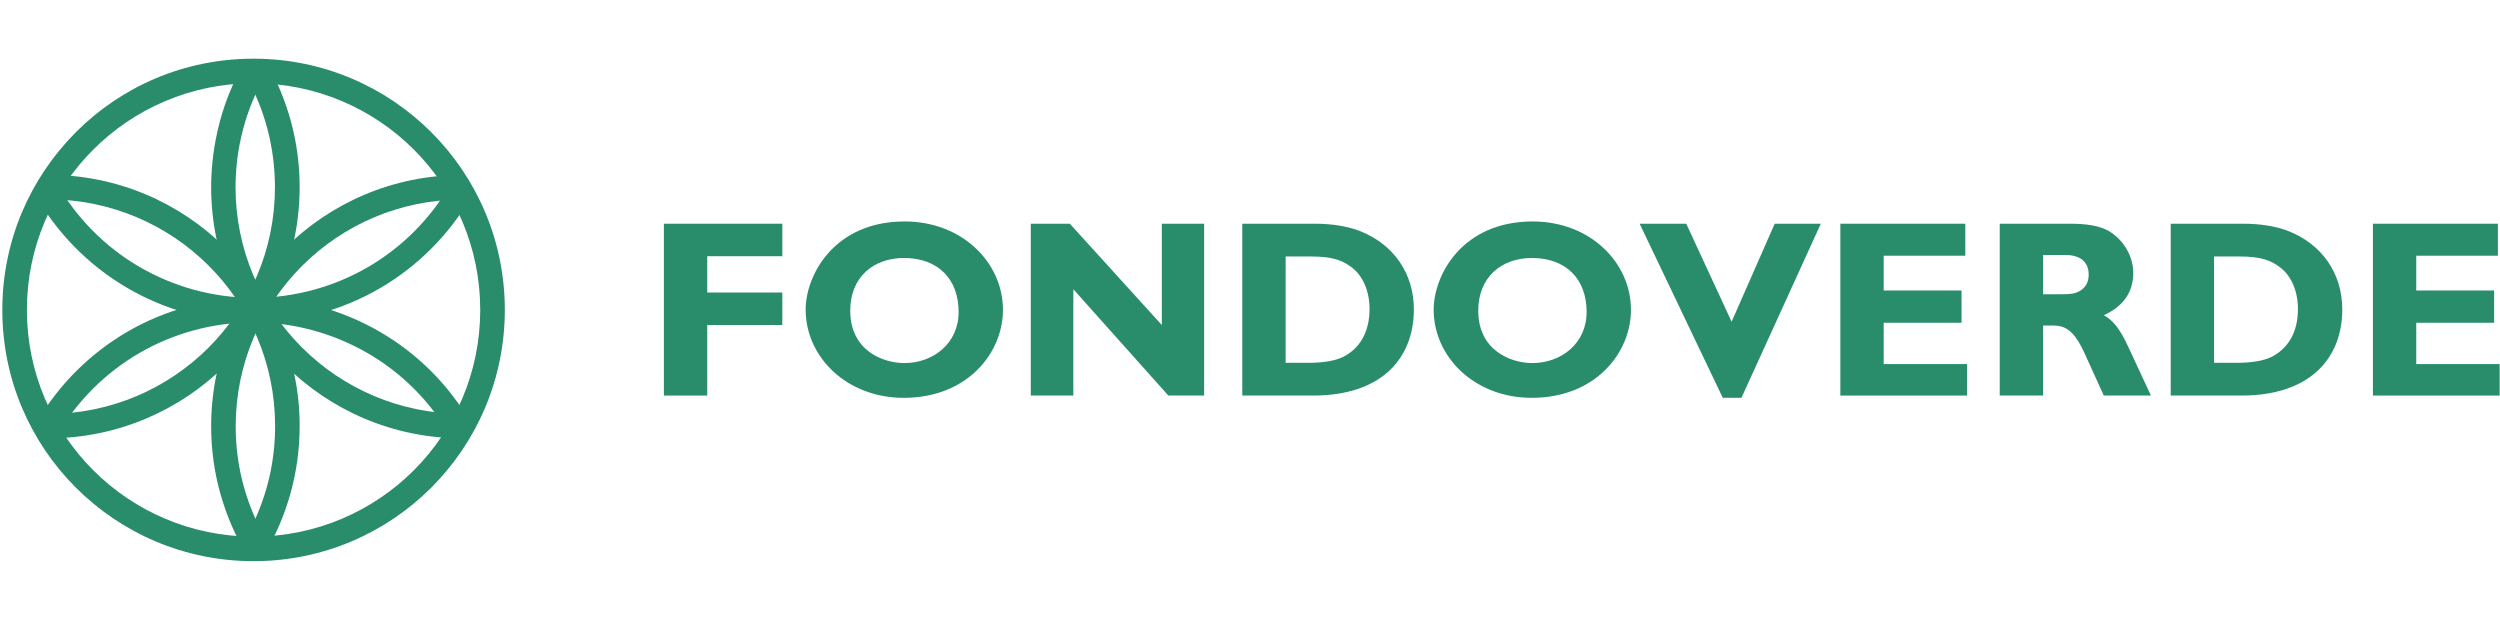
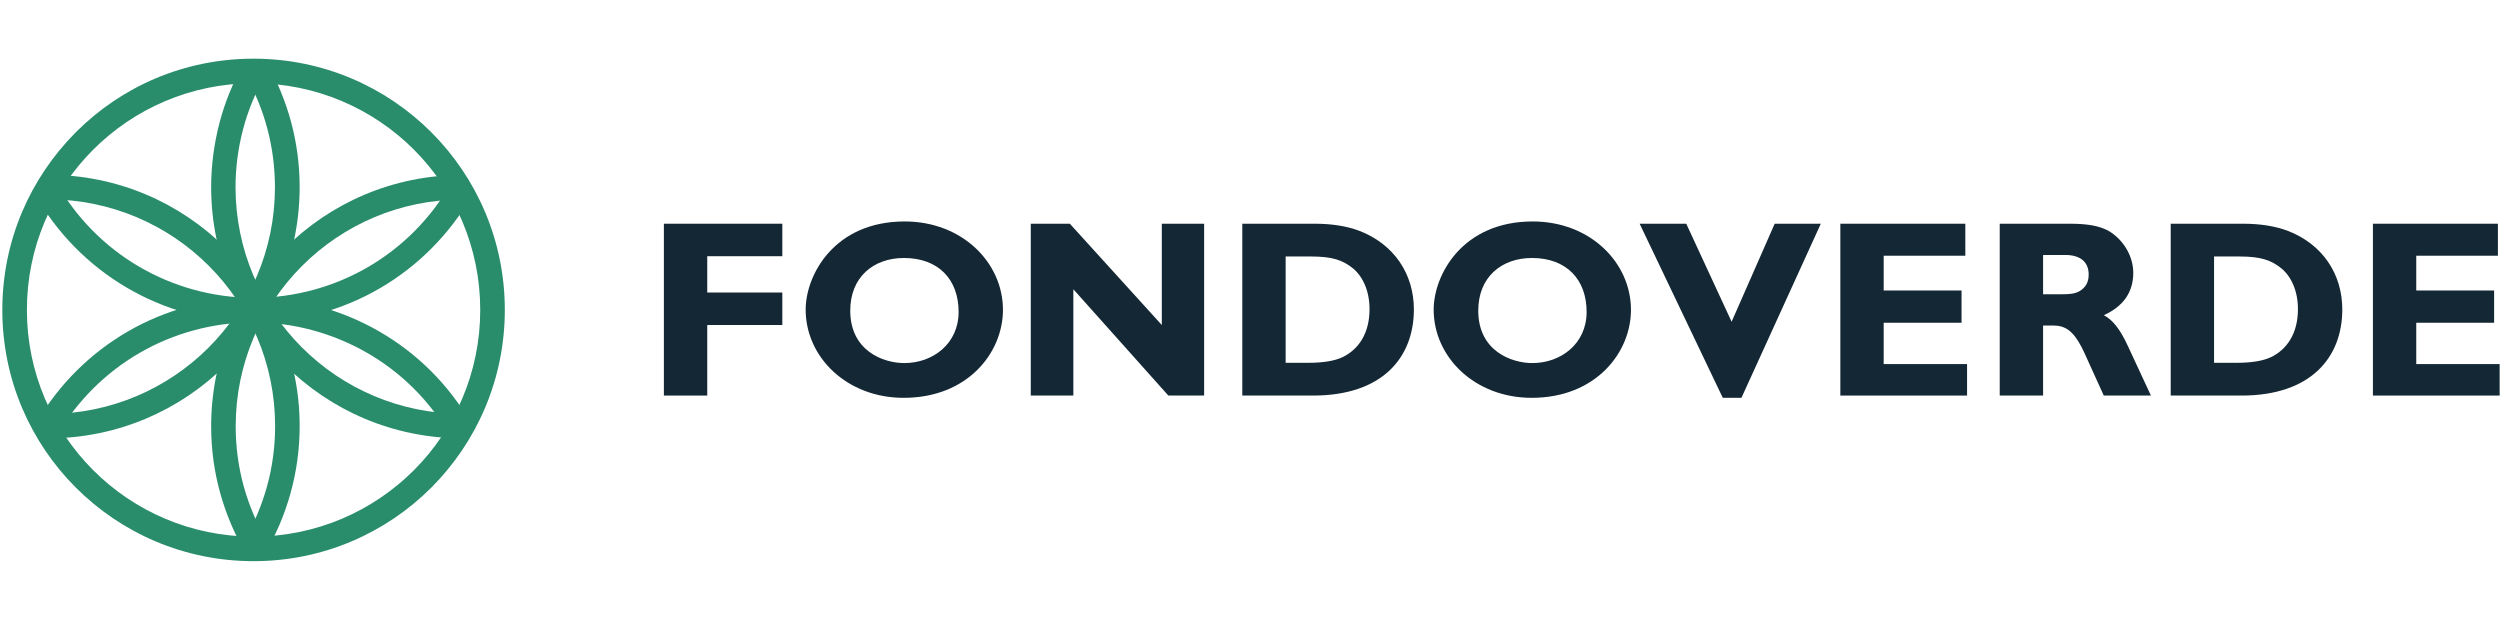
<svg xmlns="http://www.w3.org/2000/svg" width="500" zoomAndPan="magnify" viewBox="0 0 375 93" height="124" preserveAspectRatio="xMidYMid meet" version="1.0">
  <defs>
    <g />
-     <clipPath id="770d53175d">
+     <clipPath id="397c6c348d">
      <path d="M 0.023 8.477 L 76 8.477 L 76 84.523 L 0.023 84.523 Z M 0.023 8.477 " clip-rule="nonzero" />
    </clipPath>
-     <clipPath id="e757b3ac8e">
+     <clipPath id="2977b9d73c">
      <path d="M 38.035 8.801 C 48.445 8.801 57.871 13.016 64.691 19.832 C 71.512 26.652 75.723 36.082 75.723 46.488 C 75.723 56.898 71.512 66.324 64.691 73.145 C 57.871 79.965 48.445 84.176 38.035 84.176 C 27.625 84.176 18.199 79.965 11.379 73.145 C 4.559 66.324 0.348 56.922 0.348 46.488 C 0.348 36.055 4.559 26.676 11.379 19.832 C 18.199 12.988 27.625 8.801 38.035 8.801 Z M 62.082 22.441 C 55.934 16.293 47.414 12.488 38.035 12.488 C 28.656 12.488 20.137 16.293 13.988 22.441 C 7.84 28.59 4.035 37.109 4.035 46.488 C 4.035 55.867 7.84 64.387 13.988 70.535 C 20.137 76.688 28.656 80.492 38.035 80.492 C 47.414 80.492 55.934 76.688 62.082 70.535 C 68.23 64.387 72.035 55.867 72.035 46.488 C 72.035 37.109 68.23 28.59 62.082 22.441 " clip-rule="nonzero" />
    </clipPath>
-     <clipPath id="555dcbc738">
+     <clipPath id="37951eb24c">
      <path d="M 0.238 0.641 L 75.84 0.641 L 75.84 76.238 L 0.238 76.238 Z M 0.238 0.641 " clip-rule="nonzero" />
    </clipPath>
-     <clipPath id="08edc883f2">
+     <clipPath id="5f9ac960d0">
      <path d="M 38.035 0.801 C 48.445 0.801 57.871 5.016 64.691 11.832 C 71.512 18.652 75.723 28.082 75.723 38.488 C 75.723 48.898 71.512 58.324 64.691 65.145 C 57.871 71.965 48.445 76.176 38.035 76.176 C 27.625 76.176 18.199 71.965 11.379 65.145 C 4.559 58.324 0.348 48.922 0.348 38.488 C 0.348 28.055 4.559 18.676 11.379 11.832 C 18.199 4.988 27.625 0.801 38.035 0.801 Z M 62.082 14.441 C 55.934 8.293 47.414 4.488 38.035 4.488 C 28.656 4.488 20.137 8.293 13.988 14.441 C 7.84 20.59 4.035 29.109 4.035 38.488 C 4.035 47.867 7.84 56.387 13.988 62.535 C 20.137 68.688 28.656 72.492 38.035 72.492 C 47.414 72.492 55.934 68.688 62.082 62.535 C 68.23 56.387 72.035 47.867 72.035 38.488 C 72.035 29.109 68.23 20.59 62.082 14.441 " clip-rule="nonzero" />
    </clipPath>
-     <clipPath id="a44ae62f7c">
+     <clipPath id="4dad27206c">
      <rect x="0" width="76" y="0" height="77" />
    </clipPath>
-     <clipPath id="d9d1b7e871">
+     <clipPath id="fc6ef9c0b8">
      <path d="M 5.066 27.102 L 71 27.102 L 71 48.441 L 5.066 48.441 Z M 5.066 27.102 " clip-rule="nonzero" />
    </clipPath>
-     <clipPath id="6342b33526">
+     <clipPath id="53182ce1ea">
      <path d="M 70.84 29.215 C 67.492 35.125 62.68 39.91 57.035 43.211 C 51.387 46.512 44.832 48.332 38.059 48.332 C 31.215 48.332 24.66 46.465 18.965 43.117 C 13.27 39.766 8.461 34.906 5.133 28.949 L 8.34 27.18 C 11.332 32.586 15.688 36.965 20.832 39.98 C 25.977 42.996 31.91 44.672 38.082 44.672 C 44.207 44.672 50.117 43.02 55.215 40.051 C 60.312 37.086 64.668 32.754 67.684 27.418 Z M 70.84 29.215 " clip-rule="nonzero" />
    </clipPath>
-     <clipPath id="104dfe74c7">
+     <clipPath id="aa2b62e89d">
      <path d="M 0.066 0.121 L 66 0.121 L 66 21.441 L 0.066 21.441 Z M 0.066 0.121 " clip-rule="nonzero" />
    </clipPath>
-     <clipPath id="97598a2beb">
+     <clipPath id="1175807b8f">
      <path d="M 65.84 2.215 C 62.492 8.125 57.68 12.91 52.035 16.211 C 46.387 19.512 39.832 21.332 33.059 21.332 C 26.215 21.332 19.66 19.465 13.965 16.117 C 8.27 12.766 3.461 7.906 0.133 1.949 L 3.34 0.18 C 6.332 5.586 10.688 9.965 15.832 12.98 C 20.977 15.996 26.91 17.672 33.082 17.672 C 39.207 17.672 45.117 16.02 50.215 13.051 C 55.312 10.086 59.668 5.754 62.684 0.418 Z M 65.84 2.215 " clip-rule="nonzero" />
    </clipPath>
-     <clipPath id="636536228a">
+     <clipPath id="a03080e396">
      <rect x="0" width="66" y="0" height="22" />
    </clipPath>
-     <clipPath id="2fb8ff409d">
+     <clipPath id="716245af69">
      <path d="M 5.066 44.559 L 71 44.559 L 71 65.512 L 5.066 65.512 Z M 5.066 44.559 " clip-rule="nonzero" />
    </clipPath>
-     <clipPath id="11e2319f11">
+     <clipPath id="b695e8659b">
      <path d="M 5.398 63.527 C 8.77 57.688 13.559 52.973 19.18 49.719 C 24.805 46.465 31.312 44.672 38.035 44.672 C 44.758 44.672 51.242 46.465 56.891 49.719 C 62.539 52.973 67.324 57.688 70.672 63.527 L 67.492 65.344 C 64.453 60.082 60.121 55.82 55.023 52.902 C 49.926 49.984 44.09 48.355 38.012 48.355 C 31.934 48.355 26.07 49.984 21 52.902 C 15.926 55.82 11.57 60.105 8.531 65.344 Z M 5.398 63.527 " clip-rule="nonzero" />
    </clipPath>
-     <clipPath id="5cff75d3f8">
+     <clipPath id="7fe8486d99">
      <path d="M 0.281 0.641 L 65.801 0.641 L 65.801 21.512 L 0.281 21.512 Z M 0.281 0.641 " clip-rule="nonzero" />
    </clipPath>
-     <clipPath id="5ce826e0b0">
+     <clipPath id="f2db49cd2c">
      <path d="M 0.398 19.527 C 3.77 13.688 8.559 8.973 14.18 5.719 C 19.805 2.465 26.312 0.672 33.035 0.672 C 39.758 0.672 46.242 2.465 51.891 5.719 C 57.539 8.973 62.324 13.688 65.672 19.527 L 62.492 21.344 C 59.453 16.082 55.121 11.82 50.023 8.902 C 44.926 5.984 39.09 4.355 33.012 4.355 C 26.934 4.355 21.07 5.984 16 8.902 C 10.926 11.82 6.57 16.105 3.531 21.344 Z M 0.398 19.527 " clip-rule="nonzero" />
    </clipPath>
-     <clipPath id="17f9d33808">
+     <clipPath id="e935459757">
      <rect x="0" width="66" y="0" height="22" />
    </clipPath>
-     <clipPath id="06774ff795">
+     <clipPath id="06e44f1ae2">
      <path d="M 6.621 9.254 L 45 9.254 L 45 65.898 L 6.621 65.898 Z M 6.621 9.254 " clip-rule="nonzero" />
    </clipPath>
-     <clipPath id="3492857e69">
+     <clipPath id="3c8de6dc6b">
      <path d="M 39.973 9.352 C 41.602 12.199 42.844 15.238 43.684 18.375 C 44.52 21.508 44.949 24.785 44.949 28.039 C 44.949 38.449 40.738 47.879 33.918 54.695 C 27.102 61.516 17.648 65.75 7.238 65.75 L 6.691 65.75 L 6.715 62.09 L 7.238 62.09 C 16.645 62.09 25.137 58.285 31.289 52.137 C 37.438 45.988 41.242 37.469 41.242 28.09 C 41.242 25.121 40.859 22.18 40.117 19.355 C 39.375 16.531 38.25 13.781 36.766 11.219 Z M 39.973 9.352 " clip-rule="nonzero" />
    </clipPath>
-     <clipPath id="916c47b2fd">
+     <clipPath id="62b9dd1ebb">
      <path d="M 0.621 0.254 L 39 0.254 L 39 56.762 L 0.621 56.762 Z M 0.621 0.254 " clip-rule="nonzero" />
    </clipPath>
-     <clipPath id="cb6c991fd0">
+     <clipPath id="c616aaf2dd">
      <path d="M 33.973 0.352 C 35.602 3.199 36.844 6.238 37.684 9.375 C 38.52 12.508 38.949 15.785 38.949 19.039 C 38.949 29.449 34.738 38.879 27.918 45.695 C 21.102 52.516 11.648 56.75 1.238 56.75 L 0.691 56.75 L 0.715 53.09 L 1.238 53.09 C 10.645 53.09 19.137 49.285 25.289 43.137 C 31.438 36.988 35.242 28.469 35.242 19.09 C 35.242 16.121 34.859 13.18 34.117 10.355 C 33.375 7.531 32.25 4.781 30.766 2.219 Z M 33.973 0.352 " clip-rule="nonzero" />
    </clipPath>
-     <clipPath id="136ad8ecc9">
+     <clipPath id="1870bf474c">
      <rect x="0" width="39" y="0" height="57" />
    </clipPath>
-     <clipPath id="b6286d946b">
+     <clipPath id="47f89e3c3b">
      <path d="M 31.449 9.254 L 69.473 9.254 L 69.473 65.898 L 31.449 65.898 Z M 31.449 9.254 " clip-rule="nonzero" />
    </clipPath>
-     <clipPath id="6193828dd6">
+     <clipPath id="4fe34a5f1a">
      <path d="M 69.355 65.75 C 58.949 65.75 49.52 61.539 42.699 54.719 C 35.883 47.902 31.672 38.473 31.672 28.066 C 31.672 24.836 32.102 21.605 32.914 18.469 C 33.727 15.336 34.949 12.344 36.574 9.496 L 39.758 11.316 C 38.32 13.875 37.199 16.578 36.457 19.402 C 35.715 22.227 35.332 25.121 35.332 28.066 C 35.332 37.469 39.137 45.961 45.285 52.113 C 51.434 58.262 59.953 62.066 69.332 62.066 Z M 69.355 65.75 " clip-rule="nonzero" />
    </clipPath>
-     <clipPath id="848e82cf8c">
+     <clipPath id="a57b6b170f">
      <path d="M 0.449 0.359 L 38.359 0.359 L 38.359 56.762 L 0.449 56.762 Z M 0.449 0.359 " clip-rule="nonzero" />
    </clipPath>
-     <clipPath id="6497089959">
+     <clipPath id="ceb0efaa81">
      <path d="M 38.355 56.75 C 27.949 56.75 18.52 52.539 11.699 45.719 C 4.883 38.902 0.672 29.473 0.672 19.066 C 0.672 15.836 1.102 12.605 1.914 9.469 C 2.727 6.336 3.949 3.344 5.574 0.496 L 8.758 2.316 C 7.32 4.875 6.199 7.578 5.457 10.402 C 4.715 13.227 4.332 16.121 4.332 19.066 C 4.332 28.469 8.137 36.961 14.285 43.113 C 20.434 49.262 28.953 53.066 38.332 53.066 Z M 38.355 56.75 " clip-rule="nonzero" />
    </clipPath>
-     <clipPath id="a9e7bf6d92">
+     <clipPath id="4f02501dd5">
      <rect x="0" width="39" y="0" height="57" />
    </clipPath>
-     <clipPath id="c810ae8ab5">
+     <clipPath id="204e74e74e">
      <path d="M 7.008 26 L 45 26 L 45 83.359 L 7.008 83.359 Z M 7.008 26 " clip-rule="nonzero" />
    </clipPath>
-     <clipPath id="e8eb5f11e5">
+     <clipPath id="1a84b447f4">
      <path d="M 7.238 26.223 C 17.648 26.223 27.074 30.434 33.895 37.254 C 40.715 44.074 44.949 53.5 44.949 63.91 C 44.949 67.309 44.496 70.68 43.586 73.957 C 42.676 77.238 41.359 80.348 39.59 83.266 L 36.457 81.375 C 38.035 78.746 39.23 75.898 40.047 72.977 C 40.859 70.059 41.266 66.996 41.266 63.91 C 41.266 54.504 37.461 46.012 31.312 39.859 C 25.16 33.711 16.621 29.906 7.238 29.906 Z M 7.238 26.223 " clip-rule="nonzero" />
    </clipPath>
-     <clipPath id="e39ed21421">
+     <clipPath id="9da454ff19">
      <path d="M 0.199 0.16 L 38 0.16 L 38 57.281 L 0.199 57.281 Z M 0.199 0.16 " clip-rule="nonzero" />
    </clipPath>
-     <clipPath id="d3dcfdee57">
+     <clipPath id="91232370a0">
      <path d="M 0.238 0.223 C 10.648 0.223 20.074 4.434 26.895 11.254 C 33.715 18.074 37.949 27.5 37.949 37.91 C 37.949 41.309 37.496 44.68 36.586 47.957 C 35.676 51.238 34.359 54.348 32.59 57.266 L 29.457 55.375 C 31.035 52.746 32.23 49.898 33.047 46.977 C 33.859 44.059 34.266 40.996 34.266 37.91 C 34.266 28.504 30.461 20.012 24.312 13.859 C 18.16 7.711 9.621 3.906 0.238 3.906 Z M 0.238 0.223 " clip-rule="nonzero" />
    </clipPath>
-     <clipPath id="abe4294ce5">
+     <clipPath id="ff4190d43f">
      <rect x="0" width="38" y="0" height="58" />
    </clipPath>
-     <clipPath id="57530627ee">
+     <clipPath id="cff7acc80c">
      <path d="M 31.449 26 L 69.473 26 L 69.473 83.359 L 31.449 83.359 Z M 31.449 26 " clip-rule="nonzero" />
    </clipPath>
-     <clipPath id="97ded3c590">
+     <clipPath id="80d7374774">
      <path d="M 37.031 83.289 C 35.285 80.371 33.945 77.238 33.035 73.984 C 32.125 70.727 31.672 67.332 31.672 63.934 C 31.672 53.523 35.883 44.098 42.699 37.277 C 49.52 30.457 58.949 26.246 69.355 26.246 L 69.406 26.246 L 69.406 29.93 L 69.355 29.93 C 59.953 29.93 51.457 33.734 45.309 39.887 C 39.16 46.035 35.355 54.555 35.355 63.934 C 35.355 67.02 35.762 70.082 36.574 73 C 37.391 75.922 38.609 78.77 40.188 81.426 Z M 37.031 83.289 " clip-rule="nonzero" />
    </clipPath>
-     <clipPath id="4db3886a2f">
+     <clipPath id="9362260d94">
      <path d="M 0.449 0.16 L 38.473 0.16 L 38.473 57.359 L 0.449 57.359 Z M 0.449 0.16 " clip-rule="nonzero" />
    </clipPath>
-     <clipPath id="25bba23ed0">
+     <clipPath id="26e87334d1">
      <path d="M 6.031 57.289 C 4.285 54.371 2.945 51.238 2.035 47.984 C 1.125 44.727 0.672 41.332 0.672 37.934 C 0.672 27.523 4.883 18.098 11.699 11.277 C 18.52 4.457 27.949 0.246 38.355 0.246 L 38.406 0.246 L 38.406 3.93 L 38.355 3.93 C 28.953 3.93 20.457 7.734 14.309 13.887 C 8.16 20.035 4.355 28.555 4.355 37.934 C 4.355 41.02 4.762 44.082 5.574 47 C 6.391 49.922 7.609 52.77 9.188 55.426 Z M 6.031 57.289 " clip-rule="nonzero" />
    </clipPath>
-     <clipPath id="cd057b8e87">
+     <clipPath id="5a4ba42821">
      <rect x="0" width="39" y="0" height="58" />
    </clipPath>
-     <clipPath id="4fdbed01fe">
+     <clipPath id="5986d530a6">
      <rect x="0" width="279" y="0" height="40" />
    </clipPath>
-     <clipPath id="2842a5ff04">
+     <clipPath id="ee19c6c602">
      <rect x="0" width="375" y="0" height="93" />
    </clipPath>
  </defs>
  <g transform="matrix(1, 0, 0, 1, 0, 0.000000000000001118)">
-     <g clip-path="url(#2842a5ff04)">
-       <g clip-path="url(#770d53175d)">
-         <g clip-path="url(#e757b3ac8e)">
+     <g clip-path="url(#ee19c6c602)">
+       <g clip-path="url(#397c6c348d)">
+         <g clip-path="url(#2977b9d73c)">
          <g transform="matrix(1, 0, 0, 1, 0.000000000000000028, 8)">
-             <g clip-path="url(#a44ae62f7c)">
-               <g clip-path="url(#555dcbc738)">
-                 <g clip-path="url(#08edc883f2)">
+             <g clip-path="url(#4dad27206c)">
+               <g clip-path="url(#37951eb24c)">
+                 <g clip-path="url(#5f9ac960d0)">
                  <rect x="-136.5" width="648" fill="#298d6c" y="-41.852" height="160.704" fill-opacity="1" />
                </g>
              </g>
            </g>
          </g>
        </g>
      </g>
-       <g clip-path="url(#d9d1b7e871)">
-         <g clip-path="url(#6342b33526)">
+       <g clip-path="url(#fc6ef9c0b8)">
+         <g clip-path="url(#53182ce1ea)">
          <g transform="matrix(1, 0, 0, 1, 5, 27)">
-             <g clip-path="url(#636536228a)">
-               <g clip-path="url(#104dfe74c7)">
-                 <g clip-path="url(#97598a2beb)">
+             <g clip-path="url(#a03080e396)">
+               <g clip-path="url(#aa2b62e89d)">
+                 <g clip-path="url(#1175807b8f)">
                  <rect x="-141.5" width="648" fill="#298d6c" y="-60.852" height="160.704" fill-opacity="1" />
                </g>
              </g>
            </g>
          </g>
        </g>
      </g>
-       <g clip-path="url(#2fb8ff409d)">
-         <g clip-path="url(#11e2319f11)">
+       <g clip-path="url(#716245af69)">
+         <g clip-path="url(#b695e8659b)">
          <g transform="matrix(1, 0, 0, 1, 5, 44)">
-             <g clip-path="url(#17f9d33808)">
-               <g clip-path="url(#5cff75d3f8)">
-                 <g clip-path="url(#5ce826e0b0)">
+             <g clip-path="url(#e935459757)">
+               <g clip-path="url(#7fe8486d99)">
+                 <g clip-path="url(#f2db49cd2c)">
                  <rect x="-141.5" width="648" fill="#298d6c" y="-77.852" height="160.704" fill-opacity="1" />
                </g>
              </g>
            </g>
          </g>
        </g>
      </g>
-       <g clip-path="url(#06774ff795)">
-         <g clip-path="url(#3492857e69)">
+       <g clip-path="url(#06e44f1ae2)">
+         <g clip-path="url(#3c8de6dc6b)">
          <g transform="matrix(1, 0, 0, 1, 6, 9)">
-             <g clip-path="url(#136ad8ecc9)">
-               <g clip-path="url(#916c47b2fd)">
-                 <g clip-path="url(#cb6c991fd0)">
+             <g clip-path="url(#1870bf474c)">
+               <g clip-path="url(#62b9dd1ebb)">
+                 <g clip-path="url(#c616aaf2dd)">
                  <rect x="-142.5" width="648" fill="#298d6c" y="-42.852" height="160.704" fill-opacity="1" />
                </g>
              </g>
            </g>
          </g>
        </g>
      </g>
-       <g clip-path="url(#b6286d946b)">
-         <g clip-path="url(#6193828dd6)">
+       <g clip-path="url(#47f89e3c3b)">
+         <g clip-path="url(#4fe34a5f1a)">
          <g transform="matrix(1, 0, 0, 1, 31, 9)">
-             <g clip-path="url(#a9e7bf6d92)">
-               <g clip-path="url(#848e82cf8c)">
-                 <g clip-path="url(#6497089959)">
+             <g clip-path="url(#4f02501dd5)">
+               <g clip-path="url(#a57b6b170f)">
+                 <g clip-path="url(#ceb0efaa81)">
                  <rect x="-167.5" width="648" fill="#298d6c" y="-42.852" height="160.704" fill-opacity="1" />
                </g>
              </g>
            </g>
          </g>
        </g>
      </g>
-       <g clip-path="url(#c810ae8ab5)">
-         <g clip-path="url(#e8eb5f11e5)">
+       <g clip-path="url(#204e74e74e)">
+         <g clip-path="url(#1a84b447f4)">
          <g transform="matrix(1, 0, 0, 1, 7, 26)">
-             <g clip-path="url(#abe4294ce5)">
-               <g clip-path="url(#e39ed21421)">
-                 <g clip-path="url(#d3dcfdee57)">
+             <g clip-path="url(#ff4190d43f)">
+               <g clip-path="url(#9da454ff19)">
+                 <g clip-path="url(#91232370a0)">
                  <rect x="-143.5" width="648" fill="#298d6c" y="-59.852" height="160.704" fill-opacity="1" />
                </g>
              </g>
            </g>
          </g>
        </g>
      </g>
-       <g clip-path="url(#57530627ee)">
-         <g clip-path="url(#97ded3c590)">
+       <g clip-path="url(#cff7acc80c)">
+         <g clip-path="url(#80d7374774)">
          <g transform="matrix(1, 0, 0, 1, 31, 26)">
-             <g clip-path="url(#cd057b8e87)">
-               <g clip-path="url(#4db3886a2f)">
-                 <g clip-path="url(#25bba23ed0)">
+             <g clip-path="url(#5a4ba42821)">
+               <g clip-path="url(#9362260d94)">
+                 <g clip-path="url(#26e87334d1)">
                  <rect x="-167.5" width="648" fill="#298d6c" y="-59.852" height="160.704" fill-opacity="1" />
                </g>
              </g>
            </g>
          </g>
        </g>
      </g>
      <g transform="matrix(1, 0, 0, 1, 96, 32)">
-         <g clip-path="url(#4fdbed01fe)">
-           <g fill="#298d6c" fill-opacity="1">
+         <g clip-path="url(#5986d530a6)">
+           <g fill="#142734" fill-opacity="1">
            <g transform="translate(0.711584, 27.33507)">
              <g>
                <path d="M 2.871 -25.777 L 2.871 0 L 9.375 0 L 9.375 -10.582 L 20.637 -10.582 L 20.637 -15.457 L 9.375 -15.457 L 9.375 -20.902 L 20.637 -20.902 L 20.637 -25.777 Z M 2.871 -25.777 " />
              </g>
            </g>
          </g>
-           <g fill="#298d6c" fill-opacity="1">
+           <g fill="#142734" fill-opacity="1">
            <g transform="translate(23.52537, 27.33507)">
              <g>
                <path d="M 16.176 -26.117 C 5.594 -26.117 1.324 -18.066 1.324 -12.887 C 1.324 -5.746 7.52 0.34 16.023 0.34 C 25.664 0.34 30.918 -6.465 30.918 -12.852 C 30.918 -19.957 24.793 -26.117 16.176 -26.117 Z M 8.012 -12.738 C 8.012 -17.801 11.527 -20.637 16.062 -20.637 C 21.242 -20.637 24.266 -17.422 24.266 -12.547 C 24.266 -7.746 20.371 -4.875 16.137 -4.875 C 12.926 -4.875 8.012 -6.727 8.012 -12.738 Z M 8.012 -12.738 " />
              </g>
            </g>
          </g>
-           <g fill="#298d6c" fill-opacity="1">
+           <g fill="#142734" fill-opacity="1">
            <g transform="translate(55.74419, 27.33507)">
              <g>
                <path d="M 2.871 -25.777 L 2.871 0 L 9.258 0 L 9.258 -15.949 L 23.508 0 L 28.875 0 L 28.875 -25.777 L 22.527 -25.777 L 22.527 -10.582 L 8.73 -25.777 Z M 2.871 -25.777 " />
              </g>
            </g>
          </g>
-           <g fill="#298d6c" fill-opacity="1">
+           <g fill="#142734" fill-opacity="1">
            <g transform="translate(87.47199, 27.33507)">
              <g>
                <path d="M 2.871 -25.777 L 2.871 0 L 13.492 0 C 23.848 0 28.609 -5.668 28.609 -12.926 C 28.609 -18.254 25.625 -22.715 20.41 -24.719 C 18.48 -25.438 16.25 -25.777 13.719 -25.777 Z M 9.375 -4.914 L 9.375 -20.863 L 13.152 -20.863 C 16.441 -20.863 17.953 -20.297 19.465 -19.086 C 20.938 -17.875 21.957 -15.723 21.957 -12.965 C 21.957 -9.336 20.332 -6.953 17.953 -5.781 C 16.781 -5.215 15.043 -4.914 12.773 -4.914 Z M 9.375 -4.914 " />
              </g>
            </g>
          </g>
-           <g fill="#298d6c" fill-opacity="1">
+           <g fill="#142734" fill-opacity="1">
            <g transform="translate(117.7267, 27.33507)">
              <g>
                <path d="M 16.176 -26.117 C 5.594 -26.117 1.324 -18.066 1.324 -12.887 C 1.324 -5.746 7.52 0.34 16.023 0.34 C 25.664 0.34 30.918 -6.465 30.918 -12.852 C 30.918 -19.957 24.793 -26.117 16.176 -26.117 Z M 8.012 -12.738 C 8.012 -17.801 11.527 -20.637 16.062 -20.637 C 21.242 -20.637 24.266 -17.422 24.266 -12.547 C 24.266 -7.746 20.371 -4.875 16.137 -4.875 C 12.926 -4.875 8.012 -6.727 8.012 -12.738 Z M 8.012 -12.738 " />
              </g>
            </g>
          </g>
-           <g fill="#298d6c" fill-opacity="1">
+           <g fill="#142734" fill-opacity="1">
            <g transform="translate(149.9455, 27.33507)">
              <g>
                <path d="M 0 -25.777 L 12.473 0.34 L 15.27 0.34 L 27.176 -25.777 L 20.258 -25.777 L 13.797 -11.074 L 6.992 -25.777 Z M 0 -25.777 " />
              </g>
            </g>
          </g>
-           <g fill="#298d6c" fill-opacity="1">
+           <g fill="#142734" fill-opacity="1">
            <g transform="translate(177.103, 27.33507)">
              <g>
                <path d="M 2.949 -25.777 L 2.949 0 L 21.957 0 L 21.957 -4.723 L 9.449 -4.723 L 9.449 -10.922 L 21.129 -10.922 L 21.129 -15.762 L 9.449 -15.762 L 9.449 -20.977 L 21.695 -20.977 L 21.695 -25.777 Z M 2.949 -25.777 " />
              </g>
            </g>
          </g>
-           <g fill="#298d6c" fill-opacity="1">
+           <g fill="#142734" fill-opacity="1">
            <g transform="translate(201.0877, 27.33507)">
              <g>
                <path d="M 2.871 -25.777 L 2.871 0 L 9.375 0 L 9.375 -10.508 L 10.887 -10.508 C 12.699 -10.508 13.871 -9.715 15.156 -7.258 C 15.684 -6.234 16.25 -4.836 18.48 0 L 25.551 0 L 22.07 -7.484 C 20.863 -10.09 19.766 -11.375 18.48 -12.055 C 21.43 -13.379 22.902 -15.535 22.902 -18.406 C 22.902 -20.75 21.617 -23.094 19.539 -24.492 C 17.953 -25.551 15.684 -25.777 13.379 -25.777 Z M 9.375 -15.195 L 9.375 -21.09 L 12.699 -21.09 C 14.93 -21.09 16.215 -20.07 16.215 -18.141 C 16.215 -17.047 15.797 -16.215 14.816 -15.648 C 14.137 -15.27 13.418 -15.195 12.133 -15.195 Z M 9.375 -15.195 " />
              </g>
            </g>
          </g>
-           <g fill="#298d6c" fill-opacity="1">
+           <g fill="#142734" fill-opacity="1">
            <g transform="translate(226.7343, 27.33507)">
              <g>
                <path d="M 2.871 -25.777 L 2.871 0 L 13.492 0 C 23.848 0 28.609 -5.668 28.609 -12.926 C 28.609 -18.254 25.625 -22.715 20.41 -24.719 C 18.48 -25.438 16.25 -25.777 13.719 -25.777 Z M 9.375 -4.914 L 9.375 -20.863 L 13.152 -20.863 C 16.441 -20.863 17.953 -20.297 19.465 -19.086 C 20.938 -17.875 21.957 -15.723 21.957 -12.965 C 21.957 -9.336 20.332 -6.953 17.953 -5.781 C 16.781 -5.215 15.043 -4.914 12.773 -4.914 Z M 9.375 -4.914 " />
              </g>
            </g>
          </g>
-           <g fill="#298d6c" fill-opacity="1">
+           <g fill="#142734" fill-opacity="1">
            <g transform="translate(256.9891, 27.33507)">
              <g>
                <path d="M 2.949 -25.777 L 2.949 0 L 21.957 0 L 21.957 -4.723 L 9.449 -4.723 L 9.449 -10.922 L 21.129 -10.922 L 21.129 -15.762 L 9.449 -15.762 L 9.449 -20.977 L 21.695 -20.977 L 21.695 -25.777 Z M 2.949 -25.777 " />
              </g>
            </g>
          </g>
        </g>
      </g>
    </g>
  </g>
</svg>
